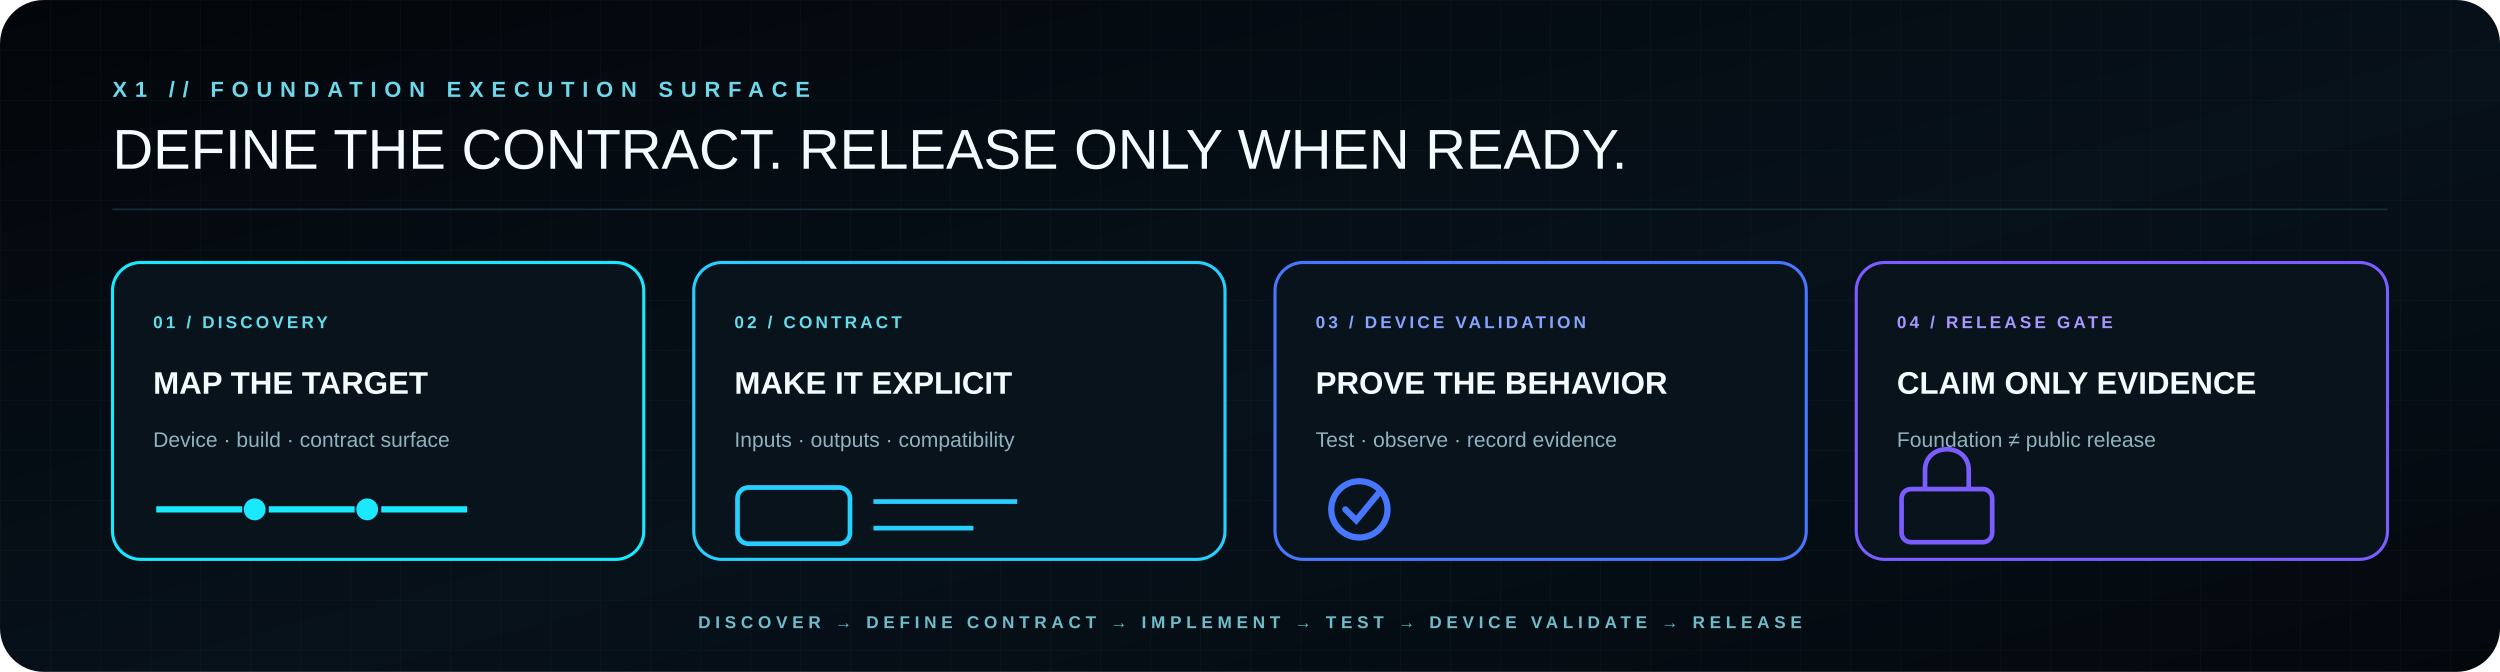
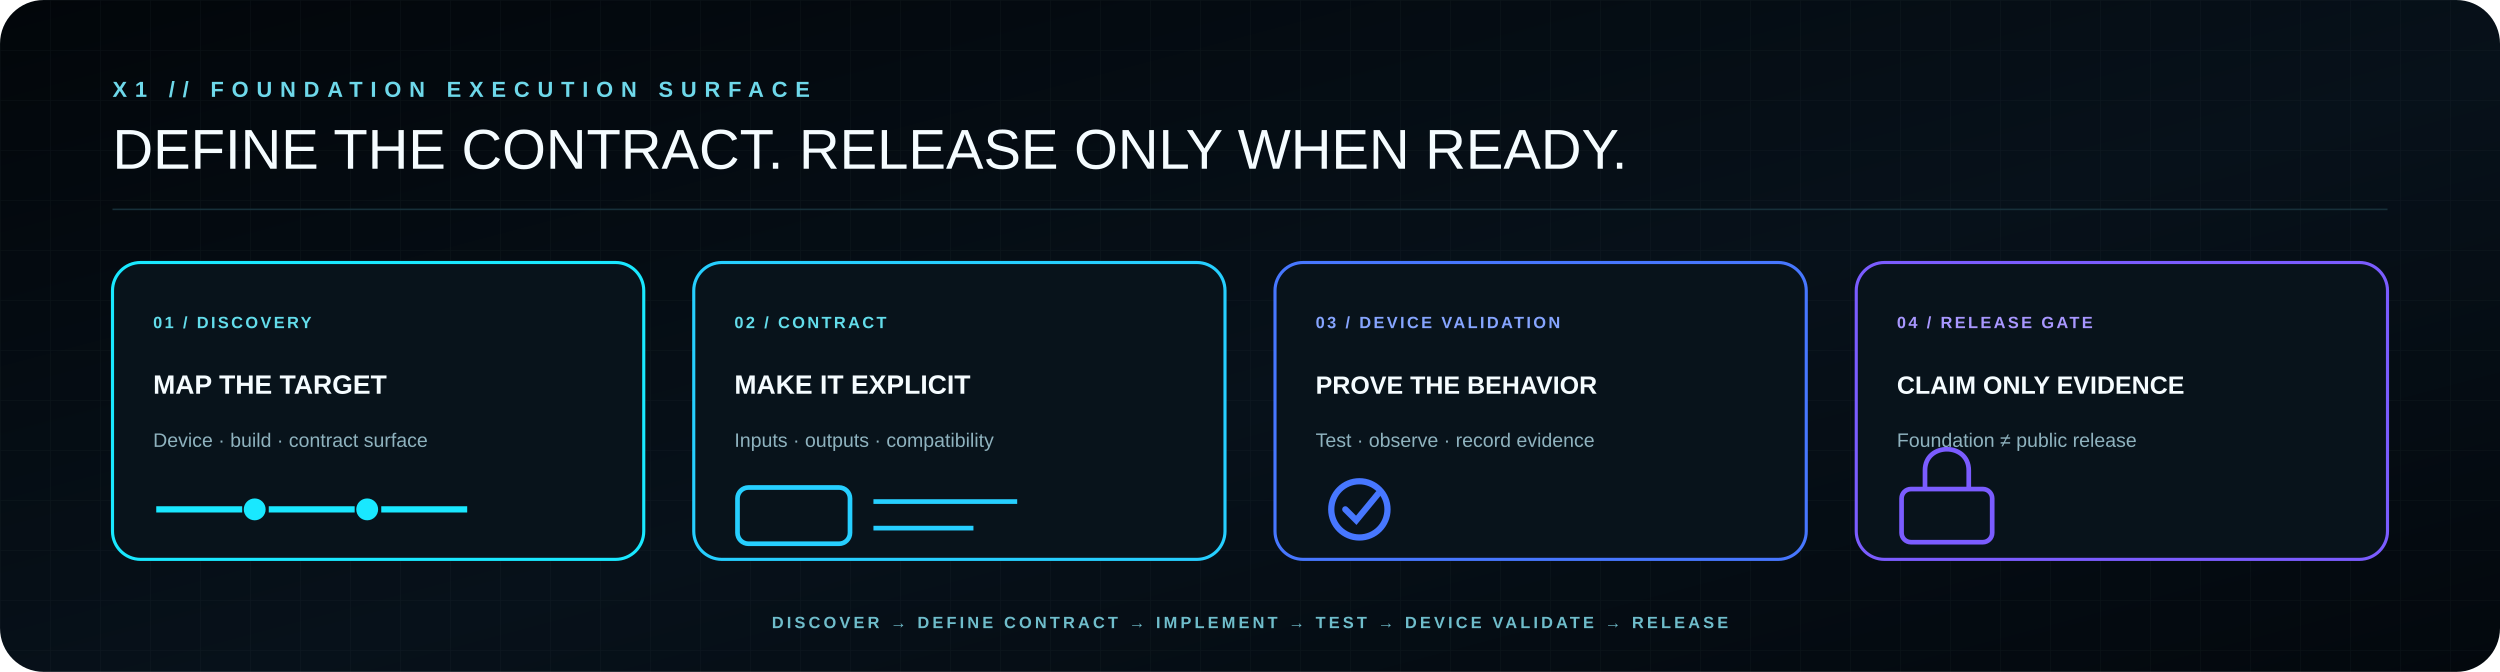
<svg xmlns="http://www.w3.org/2000/svg" width="1600" height="430" viewBox="0 0 1600 430" role="img" aria-label="X1 MYTVOnline4 foundation capability deck">
  <defs>
    <linearGradient id="bg" x1="0" y1="0" x2="1" y2="1">
      <stop stop-color="#02060A" />
      <stop offset=".55" stop-color="#07111A" />
      <stop offset="1" stop-color="#03080D" />
    </linearGradient>
    <pattern id="grid" width="32" height="32" patternUnits="userSpaceOnUse">
      <path d="M32 0H0V32" fill="none" stroke="#8FB3BF" stroke-opacity=".045" />
    </pattern>
  </defs>
-   <style>g[font-family] &gt; g &gt; text:nth-of-type(1){font-size:11px;letter-spacing:2px}g[font-family] &gt; g &gt; text:nth-of-type(2){font-size:20px;letter-spacing:0}g[font-family] &gt; g &gt; text:nth-of-type(n+3){font-size:13.5px;letter-spacing:0}</style>
  <rect width="1600" height="430" rx="28" fill="url(#bg)" />
  <rect width="1600" height="430" rx="28" fill="url(#grid)" />
  <text x="72" y="62" font-family="Arial,Helvetica,sans-serif" font-size="14" font-weight="700" letter-spacing="5" fill="#6ED8EA">X1 // FOUNDATION EXECUTION SURFACE</text>
  <text x="72" y="108" font-family="Arial Black,Arial,sans-serif" font-size="36" fill="#F5FCFF">DEFINE THE CONTRACT. RELEASE ONLY WHEN READY.</text>
  <path d="M72 134H1528" stroke="#17303A" />
  <g font-family="Arial,Helvetica,sans-serif">
    <g transform="translate(72 168)">
      <rect width="340" height="190" rx="18" fill="#08131B" stroke="#19E8FF" stroke-width="2" />
-       <text x="26" y="42" font-size="12" font-weight="700" letter-spacing="3" fill="#63DDEB">01 / DISCOVERY</text>
-       <text x="26" y="84" font-size="25" font-weight="800" fill="#F5FCFF">MAP THE TARGET</text>
-       <text x="26" y="118" font-size="16" fill="#8FB3BF">Device · build · contract surface</text>
+       <text x="26" y="42" font-size="10.5" font-weight="700" letter-spacing="1.5" fill="#63DDEB">01 / DISCOVERY</text>
+       <text x="26" y="84" font-size="17" font-weight="800" fill="#F5FCFF">MAP THE TARGET</text>
+       <text x="26" y="118" font-size="12.5" fill="#8FB3BF">Device · build · contract surface</text>
      <path d="M28 158h55M100 158h55M172 158h55" stroke="#19E8FF" stroke-width="4" />
      <circle cx="91" cy="158" r="7" fill="#19E8FF" />
      <circle cx="163" cy="158" r="7" fill="#19E8FF" />
    </g>
    <g transform="translate(444 168)">
      <rect width="340" height="190" rx="18" fill="#08131B" stroke="#26CFFF" stroke-width="2" />
-       <text x="26" y="42" font-size="12" font-weight="700" letter-spacing="3" fill="#63DDEB">02 / CONTRACT</text>
-       <text x="26" y="84" font-size="25" font-weight="800" fill="#F5FCFF">MAKE IT EXPLICIT</text>
-       <text x="26" y="118" font-size="16" fill="#8FB3BF">Inputs · outputs · compatibility</text>
+       <text x="26" y="42" font-size="10.5" font-weight="700" letter-spacing="1.5" fill="#63DDEB">02 / CONTRACT</text>
+       <text x="26" y="84" font-size="17" font-weight="800" fill="#F5FCFF">MAKE IT EXPLICIT</text>
+       <text x="26" y="118" font-size="12.5" fill="#8FB3BF">Inputs · outputs · compatibility</text>
      <rect x="28" y="144" width="72" height="36" rx="7" fill="none" stroke="#26CFFF" stroke-width="3" />
      <path d="M115 153h92M115 170h64" stroke="#26CFFF" stroke-width="3" />
    </g>
    <g transform="translate(816 168)">
      <rect width="340" height="190" rx="18" fill="#08131B" stroke="#4777FF" stroke-width="2" />
-       <text x="26" y="42" font-size="12" font-weight="700" letter-spacing="3" fill="#86A5FF">03 / DEVICE VALIDATION</text>
-       <text x="26" y="84" font-size="25" font-weight="800" fill="#F5FCFF">PROVE THE BEHAVIOR</text>
-       <text x="26" y="118" font-size="16" fill="#8FB3BF">Test · observe · record evidence</text>
+       <text x="26" y="42" font-size="10.5" font-weight="700" letter-spacing="1.5" fill="#86A5FF">03 / DEVICE VALIDATION</text>
+       <text x="26" y="84" font-size="16" font-weight="800" fill="#F5FCFF">PROVE THE BEHAVIOR</text>
+       <text x="26" y="118" font-size="12.5" fill="#8FB3BF">Test · observe · record evidence</text>
      <circle cx="54" cy="158" r="18" fill="none" stroke="#4777FF" stroke-width="4" />
      <path d="M45 158l7 7 14-17" fill="none" stroke="#4777FF" stroke-width="4" stroke-linecap="round" />
    </g>
    <g transform="translate(1188 168)">
      <rect width="340" height="190" rx="18" fill="#08131B" stroke="#7B5CFF" stroke-width="2" />
-       <text x="26" y="42" font-size="12" font-weight="700" letter-spacing="3" fill="#A897FF">04 / RELEASE GATE</text>
-       <text x="26" y="84" font-size="25" font-weight="800" fill="#F5FCFF">CLAIM ONLY EVIDENCE</text>
-       <text x="26" y="118" font-size="16" fill="#8FB3BF">Foundation ≠ public release</text>
+       <text x="26" y="42" font-size="10.5" font-weight="700" letter-spacing="1.5" fill="#A897FF">04 / RELEASE GATE</text>
+       <text x="26" y="84" font-size="16" font-weight="800" fill="#F5FCFF">CLAIM ONLY EVIDENCE</text>
+       <text x="26" y="118" font-size="12.5" fill="#8FB3BF">Foundation ≠ public release</text>
      <rect x="29" y="145" width="58" height="34" rx="6" fill="none" stroke="#7B5CFF" stroke-width="3" />
      <path d="M44 145v-12c0-18 28-18 28 0v12" fill="none" stroke="#7B5CFF" stroke-width="3" />
    </g>
  </g>
-   <text x="800" y="402" text-anchor="middle" font-family="Arial,Helvetica,sans-serif" font-size="11" font-weight="700" letter-spacing="3" fill="#6FBDCB">DISCOVER → DEFINE CONTRACT → IMPLEMENT → TEST → DEVICE VALIDATE → RELEASE</text>
+   <text x="800" y="402" text-anchor="middle" font-family="Arial,Helvetica,sans-serif" font-size="10.5" font-weight="700" letter-spacing="2" fill="#6FBDCB">DISCOVER → DEFINE CONTRACT → IMPLEMENT → TEST → DEVICE VALIDATE → RELEASE</text>
</svg>
